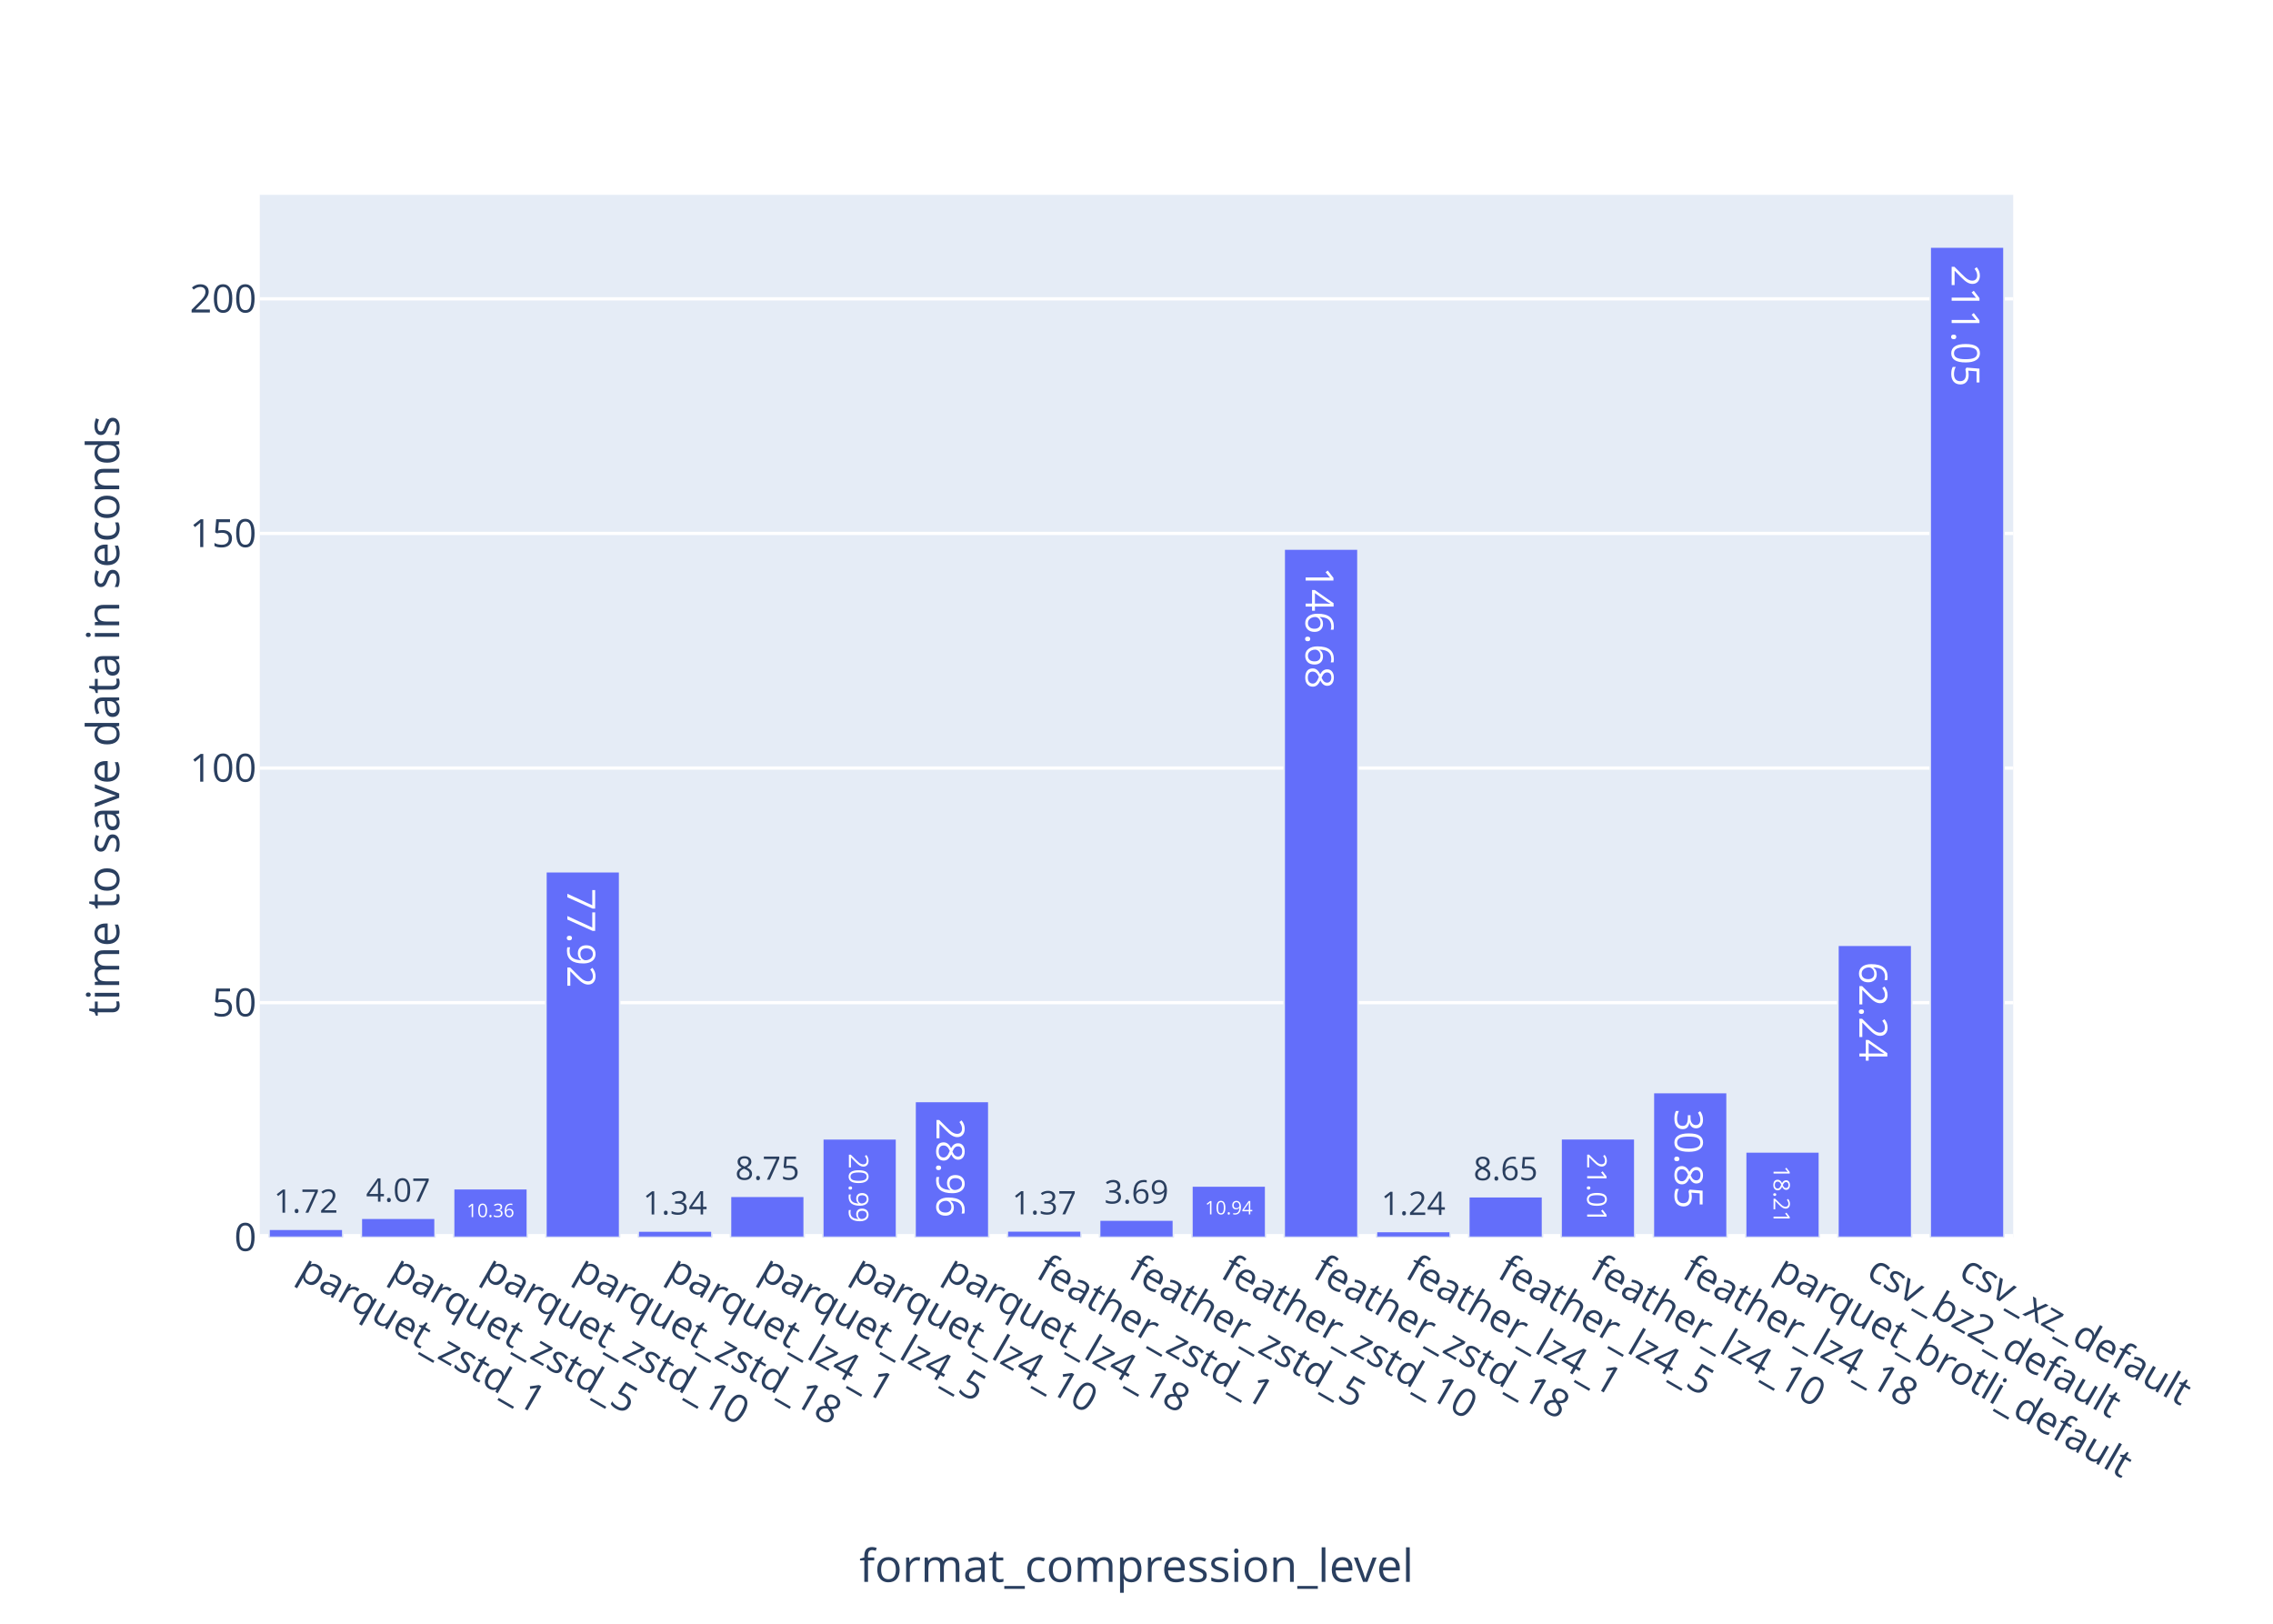
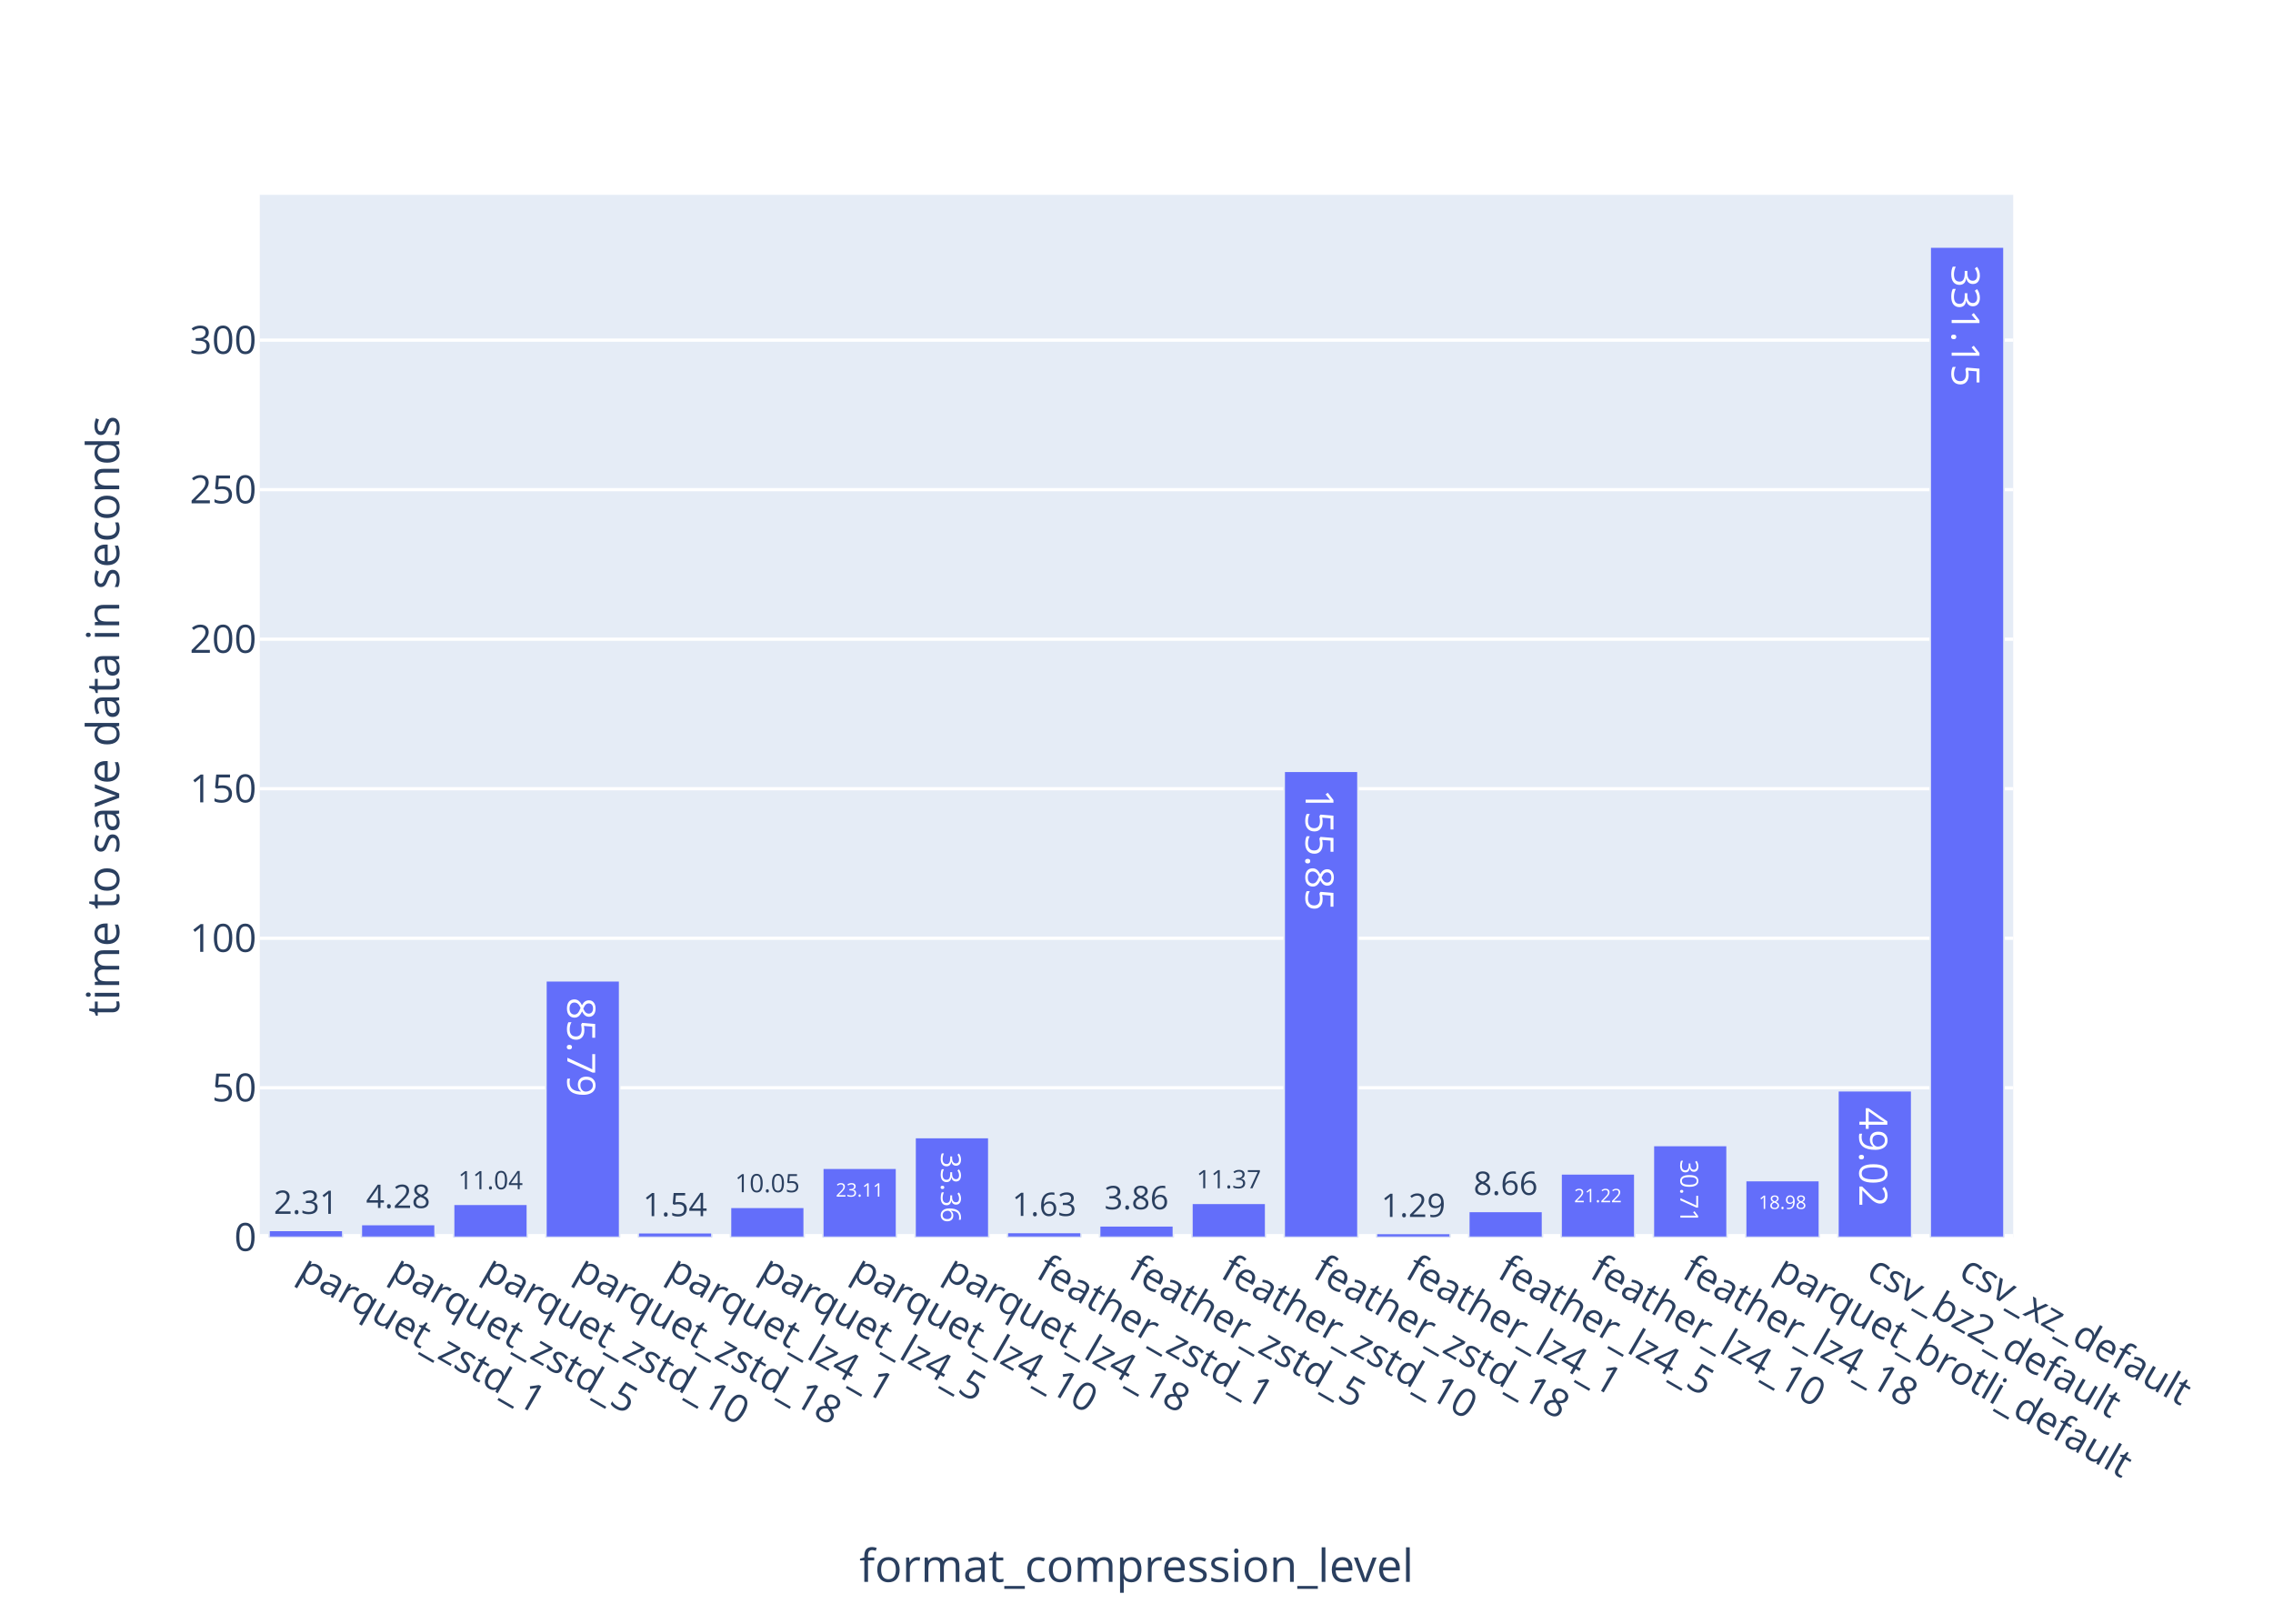
<svg xmlns="http://www.w3.org/2000/svg" class="main-svg" width="700" height="500" style="" viewBox="0 0 700 500">
  <rect x="0" y="0" width="700" height="500" style="fill: rgb(255, 255, 255); fill-opacity: 1;" />
-   <defs id="defs-3d1d3f">
+   <defs id="defs-17dd75">
    <g class="clips">
-       <clipPath id="clip3d1d3fxyplot" class="plotclip">
+       <clipPath id="clip17dd75xyplot" class="plotclip">
        <rect width="540" height="321" />
      </clipPath>
-       <clipPath class="axesclip" id="clip3d1d3fx">
+       <clipPath class="axesclip" id="clip17dd75x">
        <rect x="80" y="0" width="540" height="500" />
      </clipPath>
-       <clipPath class="axesclip" id="clip3d1d3fy">
+       <clipPath class="axesclip" id="clip17dd75y">
        <rect x="0" y="60" width="700" height="321" />
      </clipPath>
-       <clipPath class="axesclip" id="clip3d1d3fxy">
+       <clipPath class="axesclip" id="clip17dd75xy">
        <rect x="80" y="60" width="540" height="321" />
      </clipPath>
    </g>
    <g class="gradients" />
    <g class="patterns" />
  </defs>
  <g class="bglayer">
    <rect class="bg" x="80" y="60" width="540" height="321" style="fill: rgb(229, 236, 246); fill-opacity: 1; stroke-width: 0;" />
  </g>
  <g class="layer-below">
    <g class="imagelayer" />
    <g class="shapelayer" />
  </g>
  <g class="cartesianlayer">
    <g class="subplot xy">
      <g class="layer-subplot">
        <g class="shapelayer" />
        <g class="imagelayer" />
      </g>
      <g class="minor-gridlayer">
        <g class="x" />
        <g class="y" />
      </g>
      <g class="gridlayer">
        <g class="x" />
        <g class="y">
-           <path class="ygrid crisp" transform="translate(0,308.75)" d="M80,0h540" style="stroke: rgb(255, 255, 255); stroke-opacity: 1; stroke-width: 1px;" />
-           <path class="ygrid crisp" transform="translate(0,236.51)" d="M80,0h540" style="stroke: rgb(255, 255, 255); stroke-opacity: 1; stroke-width: 1px;" />
-           <path class="ygrid crisp" transform="translate(0,164.26)" d="M80,0h540" style="stroke: rgb(255, 255, 255); stroke-opacity: 1; stroke-width: 1px;" />
-           <path class="ygrid crisp" transform="translate(0,92.02)" d="M80,0h540" style="stroke: rgb(255, 255, 255); stroke-opacity: 1; stroke-width: 1px;" />
+           <path class="ygrid crisp" transform="translate(0,334.96)" d="M80,0h540" style="stroke: rgb(255, 255, 255); stroke-opacity: 1; stroke-width: 1px;" />
+           <path class="ygrid crisp" transform="translate(0,288.91)" d="M80,0h540" style="stroke: rgb(255, 255, 255); stroke-opacity: 1; stroke-width: 1px;" />
+           <path class="ygrid crisp" transform="translate(0,242.87)" d="M80,0h540" style="stroke: rgb(255, 255, 255); stroke-opacity: 1; stroke-width: 1px;" />
+           <path class="ygrid crisp" transform="translate(0,196.82)" d="M80,0h540" style="stroke: rgb(255, 255, 255); stroke-opacity: 1; stroke-width: 1px;" />
+           <path class="ygrid crisp" transform="translate(0,150.78)" d="M80,0h540" style="stroke: rgb(255, 255, 255); stroke-opacity: 1; stroke-width: 1px;" />
+           <path class="ygrid crisp" transform="translate(0,104.74)" d="M80,0h540" style="stroke: rgb(255, 255, 255); stroke-opacity: 1; stroke-width: 1px;" />
        </g>
      </g>
      <g class="zerolinelayer">
        <path class="yzl zl crisp" transform="translate(0,381)" d="M80,0h540" style="stroke: rgb(255, 255, 255); stroke-opacity: 1; stroke-width: 2px;" />
      </g>
      <g class="layer-between">
        <g class="shapelayer" />
        <g class="imagelayer" />
      </g>
      <path class="xlines-below" />
      <path class="ylines-below" />
      <g class="overlines-below" />
      <g class="xaxislayer-below" />
      <g class="yaxislayer-below" />
      <g class="overaxes-below" />
-       <g class="plot" transform="translate(80,60)" clip-path="url(#clip3d1d3fxyplot)">
+       <g class="plot" transform="translate(80,60)" clip-path="url(#clip17dd75xyplot)">
        <g class="barlayer mlayer">
          <g class="trace bars" style="opacity: 1;">
            <g class="points">
              <g class="point">
-                 <path d="M2.84,321V318.51H25.58V321Z" style="vector-effect: none; opacity: 1; stroke-width: 0.5px; fill: rgb(99, 110, 250); fill-opacity: 1; stroke: rgb(229, 236, 246); stroke-opacity: 1;" />
-                 <text class="bartext bartext-outside" text-anchor="middle" data-notex="1" x="0" y="0" style="font-family: 'Open Sans', verdana, arial, sans-serif; font-size: 12px; fill: rgb(42, 63, 95); fill-opacity: 1; white-space: pre;" transform="translate(14.21,313.4262)scale(0.8335395)">1.72</text>
-               </g>
-               <g class="point">
-                 <path d="M31.26,321V315.12H54V321Z" style="vector-effect: none; opacity: 1; stroke-width: 0.5px; fill: rgb(99, 110, 250); fill-opacity: 1; stroke: rgb(229, 236, 246); stroke-opacity: 1;" />
-                 <text class="bartext bartext-outside" text-anchor="middle" data-notex="1" x="0" y="0" style="font-family: 'Open Sans', verdana, arial, sans-serif; font-size: 12px; fill: rgb(42, 63, 95); fill-opacity: 1; white-space: pre;" transform="translate(42.63,310.0362)scale(0.8335395)">4.07</text>
-               </g>
-               <g class="point">
-                 <path d="M59.68,321V306.03H82.42V321Z" style="vector-effect: none; opacity: 1; stroke-width: 0.5px; fill: rgb(99, 110, 250); fill-opacity: 1; stroke: rgb(229, 236, 246); stroke-opacity: 1;" />
-                 <text class="bartext bartext-inside" text-anchor="middle" data-notex="1" x="0" y="0" style="font-family: 'Open Sans', verdana, arial, sans-serif; font-size: 12px; fill: rgb(255, 255, 255); fill-opacity: 1; white-space: pre;" transform="translate(71.05,314.7848)scale(0.4795703)">10.36</text>
-               </g>
-               <g class="point">
-                 <path d="M88.11,321V208.41H110.84V321Z" style="vector-effect: none; opacity: 1; stroke-width: 0.5px; fill: rgb(99, 110, 250); fill-opacity: 1; stroke: rgb(229, 236, 246); stroke-opacity: 1;" />
-                 <text class="bartext bartext-inside" text-anchor="middle" data-notex="1" x="0" y="0" style="font-family: 'Open Sans', verdana, arial, sans-serif; font-size: 12px; fill: rgb(255, 255, 255); fill-opacity: 1; white-space: pre;" transform="translate(99.475,233.6131)rotate(90 0 -4.75)">77.92</text>
-               </g>
-               <g class="point">
-                 <path d="M116.53,321V319.06H139.26V321Z" style="vector-effect: none; opacity: 1; stroke-width: 0.5px; fill: rgb(99, 110, 250); fill-opacity: 1; stroke: rgb(229, 236, 246); stroke-opacity: 1;" />
-                 <text class="bartext bartext-outside" text-anchor="middle" data-notex="1" x="0" y="0" style="font-family: 'Open Sans', verdana, arial, sans-serif; font-size: 12px; fill: rgb(42, 63, 95); fill-opacity: 1; white-space: pre;" transform="translate(127.895,313.9771)scale(0.833173)">1.34</text>
-               </g>
-               <g class="point">
-                 <path d="M144.95,321V308.36H167.68V321Z" style="vector-effect: none; opacity: 1; stroke-width: 0.5px; fill: rgb(99, 110, 250); fill-opacity: 1; stroke: rgb(229, 236, 246); stroke-opacity: 1;" />
-                 <text class="bartext bartext-outside" text-anchor="middle" data-notex="1" x="0" y="0" style="font-family: 'Open Sans', verdana, arial, sans-serif; font-size: 12px; fill: rgb(42, 63, 95); fill-opacity: 1; white-space: pre;" transform="translate(156.315,303.2771)scale(0.833173)">8.75</text>
-               </g>
-               <g class="point">
-                 <path d="M173.37,321V290.67H196.11V321Z" style="vector-effect: none; opacity: 1; stroke-width: 0.5px; fill: rgb(99, 110, 250); fill-opacity: 1; stroke: rgb(229, 236, 246); stroke-opacity: 1;" />
-                 <text class="bartext bartext-inside" text-anchor="middle" data-notex="1" x="0" y="0" style="font-family: 'Open Sans', verdana, arial, sans-serif; font-size: 12px; fill: rgb(255, 255, 255); fill-opacity: 1; white-space: pre;" transform="translate(184.74,309.1458)scale(0.6970098)rotate(90 0 -4.75)">20.99</text>
-               </g>
-               <g class="point">
-                 <path d="M201.79,321V279.16H224.53V321Z" style="vector-effect: none; opacity: 1; stroke-width: 0.5px; fill: rgb(99, 110, 250); fill-opacity: 1; stroke: rgb(229, 236, 246); stroke-opacity: 1;" />
-                 <text class="bartext bartext-inside" text-anchor="middle" data-notex="1" x="0" y="0" style="font-family: 'Open Sans', verdana, arial, sans-serif; font-size: 12px; fill: rgb(255, 255, 255); fill-opacity: 1; white-space: pre;" transform="translate(213.16,304.3631)rotate(90 0 -4.75)">28.96</text>
-               </g>
-               <g class="point">
-                 <path d="M230.21,321V319.02H252.95V321Z" style="vector-effect: none; opacity: 1; stroke-width: 0.5px; fill: rgb(99, 110, 250); fill-opacity: 1; stroke: rgb(229, 236, 246); stroke-opacity: 1;" />
-                 <text class="bartext bartext-outside" text-anchor="middle" data-notex="1" x="0" y="0" style="font-family: 'Open Sans', verdana, arial, sans-serif; font-size: 12px; fill: rgb(42, 63, 95); fill-opacity: 1; white-space: pre;" transform="translate(241.58,313.9362)scale(0.8335395)">1.37</text>
-               </g>
-               <g class="point">
-                 <path d="M258.63,321V315.67H281.37V321Z" style="vector-effect: none; opacity: 1; stroke-width: 0.5px; fill: rgb(99, 110, 250); fill-opacity: 1; stroke: rgb(229, 236, 246); stroke-opacity: 1;" />
-                 <text class="bartext bartext-outside" text-anchor="middle" data-notex="1" x="0" y="0" style="font-family: 'Open Sans', verdana, arial, sans-serif; font-size: 12px; fill: rgb(42, 63, 95); fill-opacity: 1; white-space: pre;" transform="translate(270,310.5862)scale(0.8335395)">3.69</text>
-               </g>
-               <g class="point">
-                 <path d="M287.05,321V305.19H309.79V321Z" style="vector-effect: none; opacity: 1; stroke-width: 0.5px; fill: rgb(99, 110, 250); fill-opacity: 1; stroke: rgb(229, 236, 246); stroke-opacity: 1;" />
-                 <text class="bartext bartext-inside" text-anchor="middle" data-notex="1" x="0" y="0" style="font-family: 'Open Sans', verdana, arial, sans-serif; font-size: 12px; fill: rgb(255, 255, 255); fill-opacity: 1; white-space: pre;" transform="translate(298.42,313.9448)scale(0.4795703)">10.94</text>
-               </g>
-               <g class="point">
-                 <path d="M315.47,321V109.06H338.21V321Z" style="vector-effect: none; opacity: 1; stroke-width: 0.5px; fill: rgb(99, 110, 250); fill-opacity: 1; stroke: rgb(229, 236, 246); stroke-opacity: 1;" />
-                 <text class="bartext bartext-inside" text-anchor="middle" data-notex="1" x="0" y="0" style="font-family: 'Open Sans', verdana, arial, sans-serif; font-size: 12px; fill: rgb(255, 255, 255); fill-opacity: 1; white-space: pre;" transform="translate(326.84,138.0756)rotate(90 0 -4.75)">146.68</text>
-               </g>
-               <g class="point">
-                 <path d="M343.89,321V319.21H366.63V321Z" style="vector-effect: none; opacity: 1; stroke-width: 0.5px; fill: rgb(99, 110, 250); fill-opacity: 1; stroke: rgb(229, 236, 246); stroke-opacity: 1;" />
-                 <text class="bartext bartext-outside" text-anchor="middle" data-notex="1" x="0" y="0" style="font-family: 'Open Sans', verdana, arial, sans-serif; font-size: 12px; fill: rgb(42, 63, 95); fill-opacity: 1; white-space: pre;" transform="translate(355.26,314.1262)scale(0.8335395)">1.24</text>
-               </g>
-               <g class="point">
-                 <path d="M372.32,321V308.5H395.05V321Z" style="vector-effect: none; opacity: 1; stroke-width: 0.5px; fill: rgb(99, 110, 250); fill-opacity: 1; stroke: rgb(229, 236, 246); stroke-opacity: 1;" />
-                 <text class="bartext bartext-outside" text-anchor="middle" data-notex="1" x="0" y="0" style="font-family: 'Open Sans', verdana, arial, sans-serif; font-size: 12px; fill: rgb(42, 63, 95); fill-opacity: 1; white-space: pre;" transform="translate(383.685,303.4171)scale(0.833173)">8.65</text>
-               </g>
-               <g class="point">
-                 <path d="M400.74,321V290.64H423.47V321Z" style="vector-effect: none; opacity: 1; stroke-width: 0.5px; fill: rgb(99, 110, 250); fill-opacity: 1; stroke: rgb(229, 236, 246); stroke-opacity: 1;" />
-                 <text class="bartext bartext-inside" text-anchor="middle" data-notex="1" x="0" y="0" style="font-family: 'Open Sans', verdana, arial, sans-serif; font-size: 12px; fill: rgb(255, 255, 255); fill-opacity: 1; white-space: pre;" transform="translate(412.105,309.1349)scale(0.6978693)rotate(90 0 -4.75)">21.01</text>
-               </g>
-               <g class="point">
-                 <path d="M429.16,321V276.42H451.89V321Z" style="vector-effect: none; opacity: 1; stroke-width: 0.5px; fill: rgb(99, 110, 250); fill-opacity: 1; stroke: rgb(229, 236, 246); stroke-opacity: 1;" />
-                 <text class="bartext bartext-inside" text-anchor="middle" data-notex="1" x="0" y="0" style="font-family: 'Open Sans', verdana, arial, sans-serif; font-size: 12px; fill: rgb(255, 255, 255); fill-opacity: 1; white-space: pre;" transform="translate(440.525,301.6231)rotate(90 0 -4.75)">30.85</text>
-               </g>
-               <g class="point">
-                 <path d="M457.58,321V294.69H480.32V321Z" style="vector-effect: none; opacity: 1; stroke-width: 0.5px; fill: rgb(99, 110, 250); fill-opacity: 1; stroke: rgb(229, 236, 246); stroke-opacity: 1;" />
-                 <text class="bartext bartext-inside" text-anchor="middle" data-notex="1" x="0" y="0" style="font-family: 'Open Sans', verdana, arial, sans-serif; font-size: 12px; fill: rgb(255, 255, 255); fill-opacity: 1; white-space: pre;" transform="translate(468.95,310.6088)scale(0.5818442)rotate(90 0 -4.75)">18.21</text>
-               </g>
-               <g class="point">
-                 <path d="M486,321V231.07H508.74V321Z" style="vector-effect: none; opacity: 1; stroke-width: 0.5px; fill: rgb(99, 110, 250); fill-opacity: 1; stroke: rgb(229, 236, 246); stroke-opacity: 1;" />
-                 <text class="bartext bartext-inside" text-anchor="middle" data-notex="1" x="0" y="0" style="font-family: 'Open Sans', verdana, arial, sans-serif; font-size: 12px; fill: rgb(255, 255, 255); fill-opacity: 1; white-space: pre;" transform="translate(497.37,256.2731)rotate(90 0 -4.75)">62.24</text>
+                 <path d="M2.84,321V318.87H25.58V321Z" style="vector-effect: none; opacity: 1; stroke-width: 0.5px; fill: rgb(99, 110, 250); fill-opacity: 1; stroke: rgb(229, 236, 246); stroke-opacity: 1;" />
+                 <text class="bartext bartext-outside" text-anchor="middle" data-notex="1" x="0" y="0" style="font-family: 'Open Sans', verdana, arial, sans-serif; font-size: 12px; fill: rgb(42, 63, 95); fill-opacity: 1; white-space: pre;" transform="translate(14.21,313.7862)scale(0.8335395)">2.31</text>
+               </g>
+               <g class="point">
+                 <path d="M31.26,321V317.06H54V321Z" style="vector-effect: none; opacity: 1; stroke-width: 0.5px; fill: rgb(99, 110, 250); fill-opacity: 1; stroke: rgb(229, 236, 246); stroke-opacity: 1;" />
+                 <text class="bartext bartext-outside" text-anchor="middle" data-notex="1" x="0" y="0" style="font-family: 'Open Sans', verdana, arial, sans-serif; font-size: 12px; fill: rgb(42, 63, 95); fill-opacity: 1; white-space: pre;" transform="translate(42.63,311.9762)scale(0.8335395)">4.28</text>
+               </g>
+               <g class="point">
+                 <path d="M59.68,321V310.83H82.42V321Z" style="vector-effect: none; opacity: 1; stroke-width: 0.5px; fill: rgb(99, 110, 250); fill-opacity: 1; stroke: rgb(229, 236, 246); stroke-opacity: 1;" />
+                 <text class="bartext bartext-outside" text-anchor="middle" data-notex="1" x="0" y="0" style="font-family: 'Open Sans', verdana, arial, sans-serif; font-size: 12px; fill: rgb(42, 63, 95); fill-opacity: 1; white-space: pre;" transform="translate(71.05,306.2014)scale(0.6514593)">11.04</text>
+               </g>
+               <g class="point">
+                 <path d="M88.11,321V242H110.84V321Z" style="vector-effect: none; opacity: 1; stroke-width: 0.5px; fill: rgb(99, 110, 250); fill-opacity: 1; stroke: rgb(229, 236, 246); stroke-opacity: 1;" />
+                 <text class="bartext bartext-inside" text-anchor="middle" data-notex="1" x="0" y="0" style="font-family: 'Open Sans', verdana, arial, sans-serif; font-size: 12px; fill: rgb(255, 255, 255); fill-opacity: 1; white-space: pre;" transform="translate(99.475,267.2031)rotate(90 0 -4.75)">85.79</text>
+               </g>
+               <g class="point">
+                 <path d="M116.53,321V319.58H139.26V321Z" style="vector-effect: none; opacity: 1; stroke-width: 0.5px; fill: rgb(99, 110, 250); fill-opacity: 1; stroke: rgb(229, 236, 246); stroke-opacity: 1;" />
+                 <text class="bartext bartext-outside" text-anchor="middle" data-notex="1" x="0" y="0" style="font-family: 'Open Sans', verdana, arial, sans-serif; font-size: 12px; fill: rgb(42, 63, 95); fill-opacity: 1; white-space: pre;" transform="translate(127.895,314.4971)scale(0.833173)">1.54</text>
+               </g>
+               <g class="point">
+                 <path d="M144.95,321V311.75H167.68V321Z" style="vector-effect: none; opacity: 1; stroke-width: 0.5px; fill: rgb(99, 110, 250); fill-opacity: 1; stroke: rgb(229, 236, 246); stroke-opacity: 1;" />
+                 <text class="bartext bartext-outside" text-anchor="middle" data-notex="1" x="0" y="0" style="font-family: 'Open Sans', verdana, arial, sans-serif; font-size: 12px; fill: rgb(42, 63, 95); fill-opacity: 1; white-space: pre;" transform="translate(156.315,307.1221)scale(0.6511728)">10.05</text>
+               </g>
+               <g class="point">
+                 <path d="M173.37,321V299.72H196.11V321Z" style="vector-effect: none; opacity: 1; stroke-width: 0.5px; fill: rgb(99, 110, 250); fill-opacity: 1; stroke: rgb(229, 236, 246); stroke-opacity: 1;" />
+                 <text class="bartext bartext-inside" text-anchor="middle" data-notex="1" x="0" y="0" style="font-family: 'Open Sans', verdana, arial, sans-serif; font-size: 12px; fill: rgb(255, 255, 255); fill-opacity: 1; white-space: pre;" transform="translate(184.74,308.4748)scale(0.4795703)">23.11</text>
+               </g>
+               <g class="point">
+                 <path d="M201.79,321V290.28H224.53V321Z" style="vector-effect: none; opacity: 1; stroke-width: 0.5px; fill: rgb(99, 110, 250); fill-opacity: 1; stroke: rgb(229, 236, 246); stroke-opacity: 1;" />
+                 <text class="bartext bartext-inside" text-anchor="middle" data-notex="1" x="0" y="0" style="font-family: 'Open Sans', verdana, arial, sans-serif; font-size: 12px; fill: rgb(255, 255, 255); fill-opacity: 1; white-space: pre;" transform="translate(213.16,309.0039)scale(0.7081826)rotate(90 0 -4.75)">33.36</text>
+               </g>
+               <g class="point">
+                 <path d="M230.21,321V319.5H252.95V321Z" style="vector-effect: none; opacity: 1; stroke-width: 0.5px; fill: rgb(99, 110, 250); fill-opacity: 1; stroke: rgb(229, 236, 246); stroke-opacity: 1;" />
+                 <text class="bartext bartext-outside" text-anchor="middle" data-notex="1" x="0" y="0" style="font-family: 'Open Sans', verdana, arial, sans-serif; font-size: 12px; fill: rgb(42, 63, 95); fill-opacity: 1; white-space: pre;" transform="translate(241.58,314.4162)scale(0.8335395)">1.63</text>
+               </g>
+               <g class="point">
+                 <path d="M258.63,321V317.45H281.37V321Z" style="vector-effect: none; opacity: 1; stroke-width: 0.5px; fill: rgb(99, 110, 250); fill-opacity: 1; stroke: rgb(229, 236, 246); stroke-opacity: 1;" />
+                 <text class="bartext bartext-outside" text-anchor="middle" data-notex="1" x="0" y="0" style="font-family: 'Open Sans', verdana, arial, sans-serif; font-size: 12px; fill: rgb(42, 63, 95); fill-opacity: 1; white-space: pre;" transform="translate(270,312.3662)scale(0.8335395)">3.86</text>
+               </g>
+               <g class="point">
+                 <path d="M287.05,321V310.53H309.79V321Z" style="vector-effect: none; opacity: 1; stroke-width: 0.5px; fill: rgb(99, 110, 250); fill-opacity: 1; stroke: rgb(229, 236, 246); stroke-opacity: 1;" />
+                 <text class="bartext bartext-outside" text-anchor="middle" data-notex="1" x="0" y="0" style="font-family: 'Open Sans', verdana, arial, sans-serif; font-size: 12px; fill: rgb(42, 63, 95); fill-opacity: 1; white-space: pre;" transform="translate(298.42,305.9014)scale(0.6514593)">11.37</text>
+               </g>
+               <g class="point">
+                 <path d="M315.47,321V177.48H338.21V321Z" style="vector-effect: none; opacity: 1; stroke-width: 0.5px; fill: rgb(99, 110, 250); fill-opacity: 1; stroke: rgb(229, 236, 246); stroke-opacity: 1;" />
+                 <text class="bartext bartext-inside" text-anchor="middle" data-notex="1" x="0" y="0" style="font-family: 'Open Sans', verdana, arial, sans-serif; font-size: 12px; fill: rgb(255, 255, 255); fill-opacity: 1; white-space: pre;" transform="translate(326.84,206.4956)rotate(90 0 -4.75)">155.85</text>
+               </g>
+               <g class="point">
+                 <path d="M343.89,321V319.81H366.63V321Z" style="vector-effect: none; opacity: 1; stroke-width: 0.5px; fill: rgb(99, 110, 250); fill-opacity: 1; stroke: rgb(229, 236, 246); stroke-opacity: 1;" />
+                 <text class="bartext bartext-outside" text-anchor="middle" data-notex="1" x="0" y="0" style="font-family: 'Open Sans', verdana, arial, sans-serif; font-size: 12px; fill: rgb(42, 63, 95); fill-opacity: 1; white-space: pre;" transform="translate(355.26,314.7262)scale(0.8335395)">1.29</text>
+               </g>
+               <g class="point">
+                 <path d="M372.32,321V313.03H395.05V321Z" style="vector-effect: none; opacity: 1; stroke-width: 0.5px; fill: rgb(99, 110, 250); fill-opacity: 1; stroke: rgb(229, 236, 246); stroke-opacity: 1;" />
+                 <text class="bartext bartext-outside" text-anchor="middle" data-notex="1" x="0" y="0" style="font-family: 'Open Sans', verdana, arial, sans-serif; font-size: 12px; fill: rgb(42, 63, 95); fill-opacity: 1; white-space: pre;" transform="translate(383.685,307.9471)scale(0.833173)">8.66</text>
+               </g>
+               <g class="point">
+                 <path d="M400.74,321V301.46H423.47V321Z" style="vector-effect: none; opacity: 1; stroke-width: 0.5px; fill: rgb(99, 110, 250); fill-opacity: 1; stroke: rgb(229, 236, 246); stroke-opacity: 1;" />
+                 <text class="bartext bartext-inside" text-anchor="middle" data-notex="1" x="0" y="0" style="font-family: 'Open Sans', verdana, arial, sans-serif; font-size: 12px; fill: rgb(255, 255, 255); fill-opacity: 1; white-space: pre;" transform="translate(412.105,310.2114)scale(0.4792838)">21.22</text>
+               </g>
+               <g class="point">
+                 <path d="M429.16,321V292.72H451.89V321Z" style="vector-effect: none; opacity: 1; stroke-width: 0.5px; fill: rgb(99, 110, 250); fill-opacity: 1; stroke: rgb(229, 236, 246); stroke-opacity: 1;" />
+                 <text class="bartext bartext-inside" text-anchor="middle" data-notex="1" x="0" y="0" style="font-family: 'Open Sans', verdana, arial, sans-serif; font-size: 12px; fill: rgb(255, 255, 255); fill-opacity: 1; white-space: pre;" transform="translate(440.525,309.8918)scale(0.6382811)rotate(90 0 -4.75)">30.71</text>
+               </g>
+               <g class="point">
+                 <path d="M457.58,321V303.52H480.32V321Z" style="vector-effect: none; opacity: 1; stroke-width: 0.5px; fill: rgb(99, 110, 250); fill-opacity: 1; stroke: rgb(229, 236, 246); stroke-opacity: 1;" />
+                 <text class="bartext bartext-inside" text-anchor="middle" data-notex="1" x="0" y="0" style="font-family: 'Open Sans', verdana, arial, sans-serif; font-size: 12px; fill: rgb(255, 255, 255); fill-opacity: 1; white-space: pre;" transform="translate(468.95,312.2748)scale(0.4795703)">18.98</text>
+               </g>
+               <g class="point">
+                 <path d="M486,321V275.86H508.74V321Z" style="vector-effect: none; opacity: 1; stroke-width: 0.5px; fill: rgb(99, 110, 250); fill-opacity: 1; stroke: rgb(229, 236, 246); stroke-opacity: 1;" />
+                 <text class="bartext bartext-inside" text-anchor="middle" data-notex="1" x="0" y="0" style="font-family: 'Open Sans', verdana, arial, sans-serif; font-size: 12px; fill: rgb(255, 255, 255); fill-opacity: 1; white-space: pre;" transform="translate(497.37,301.0631)rotate(90 0 -4.75)">49.02</text>
              </g>
              <g class="point">
                <path d="M514.42,321V16.05H537.16V321Z" style="vector-effect: none; opacity: 1; stroke-width: 0.5px; fill: rgb(99, 110, 250); fill-opacity: 1; stroke: rgb(229, 236, 246); stroke-opacity: 1;" />
-                 <text class="bartext bartext-inside" text-anchor="middle" data-notex="1" x="0" y="0" style="font-family: 'Open Sans', verdana, arial, sans-serif; font-size: 12px; fill: rgb(255, 255, 255); fill-opacity: 1; white-space: pre;" transform="translate(525.79,45.06562)rotate(90 0 -4.75)">211.05</text>
+                 <text class="bartext bartext-inside" text-anchor="middle" data-notex="1" x="0" y="0" style="font-family: 'Open Sans', verdana, arial, sans-serif; font-size: 12px; fill: rgb(255, 255, 255); fill-opacity: 1; white-space: pre;" transform="translate(525.79,45.06562)rotate(90 0 -4.75)">331.15</text>
              </g>
            </g>
          </g>
        </g>
      </g>
      <g class="overplot" />
      <path class="xlines-above crisp" d="M0,0" style="fill: none;" />
      <path class="ylines-above crisp" d="M0,0" style="fill: none;" />
      <g class="overlines-above" />
      <g class="xaxislayer-above">
        <g class="xtick">
          <text text-anchor="start" x="0" y="394" transform="translate(94.21,0) rotate(30,0,388)" style="font-family: 'Open Sans', verdana, arial, sans-serif; font-size: 12px; fill: rgb(42, 63, 95); fill-opacity: 1; white-space: pre; opacity: 1;">parquet_zstd_1</text>
        </g>
        <g class="xtick">
          <text text-anchor="start" x="0" y="394" transform="translate(122.63,0) rotate(30,0,388)" style="font-family: 'Open Sans', verdana, arial, sans-serif; font-size: 12px; fill: rgb(42, 63, 95); fill-opacity: 1; white-space: pre; opacity: 1;">parquet_zstd_5</text>
        </g>
        <g class="xtick">
          <text text-anchor="start" x="0" y="394" transform="translate(151.05,0) rotate(30,0,388)" style="font-family: 'Open Sans', verdana, arial, sans-serif; font-size: 12px; fill: rgb(42, 63, 95); fill-opacity: 1; white-space: pre; opacity: 1;">parquet_zstd_10</text>
        </g>
        <g class="xtick">
          <text text-anchor="start" x="0" y="394" transform="translate(179.47,0) rotate(30,0,388)" style="font-family: 'Open Sans', verdana, arial, sans-serif; font-size: 12px; fill: rgb(42, 63, 95); fill-opacity: 1; white-space: pre; opacity: 1;">parquet_zstd_18</text>
        </g>
        <g class="xtick">
          <text text-anchor="start" x="0" y="394" transform="translate(207.89,0) rotate(30,0,388)" style="font-family: 'Open Sans', verdana, arial, sans-serif; font-size: 12px; fill: rgb(42, 63, 95); fill-opacity: 1; white-space: pre; opacity: 1;">parquet_lz4_1</text>
        </g>
        <g class="xtick">
          <text text-anchor="start" x="0" y="394" transform="translate(236.32,0) rotate(30,0,388)" style="font-family: 'Open Sans', verdana, arial, sans-serif; font-size: 12px; fill: rgb(42, 63, 95); fill-opacity: 1; white-space: pre; opacity: 1;">parquet_lz4_5</text>
        </g>
        <g class="xtick">
          <text text-anchor="start" x="0" y="394" transform="translate(264.74,0) rotate(30,0,388)" style="font-family: 'Open Sans', verdana, arial, sans-serif; font-size: 12px; fill: rgb(42, 63, 95); fill-opacity: 1; white-space: pre; opacity: 1;">parquet_lz4_10</text>
        </g>
        <g class="xtick">
          <text text-anchor="start" x="0" y="394" transform="translate(293.16,0) rotate(30,0,388)" style="font-family: 'Open Sans', verdana, arial, sans-serif; font-size: 12px; fill: rgb(42, 63, 95); fill-opacity: 1; white-space: pre; opacity: 1;">parquet_lz4_18</text>
        </g>
        <g class="xtick">
          <text text-anchor="start" x="0" y="394" transform="translate(321.58,0) rotate(30,0,388)" style="font-family: 'Open Sans', verdana, arial, sans-serif; font-size: 12px; fill: rgb(42, 63, 95); fill-opacity: 1; white-space: pre; opacity: 1;">feather_zstd_1</text>
        </g>
        <g class="xtick">
          <text text-anchor="start" x="0" y="394" transform="translate(350,0) rotate(30,0,388)" style="font-family: 'Open Sans', verdana, arial, sans-serif; font-size: 12px; fill: rgb(42, 63, 95); fill-opacity: 1; white-space: pre; opacity: 1;">feather_zstd_5</text>
        </g>
        <g class="xtick">
          <text text-anchor="start" x="0" y="394" transform="translate(378.42,0) rotate(30,0,388)" style="font-family: 'Open Sans', verdana, arial, sans-serif; font-size: 12px; fill: rgb(42, 63, 95); fill-opacity: 1; white-space: pre; opacity: 1;">feather_zstd_10</text>
        </g>
        <g class="xtick">
          <text text-anchor="start" x="0" y="394" transform="translate(406.84,0) rotate(30,0,388)" style="font-family: 'Open Sans', verdana, arial, sans-serif; font-size: 12px; fill: rgb(42, 63, 95); fill-opacity: 1; white-space: pre; opacity: 1;">feather_zstd_18</text>
        </g>
        <g class="xtick">
          <text text-anchor="start" x="0" y="394" transform="translate(435.26,0) rotate(30,0,388)" style="font-family: 'Open Sans', verdana, arial, sans-serif; font-size: 12px; fill: rgb(42, 63, 95); fill-opacity: 1; white-space: pre; opacity: 1;">feather_lz4_1</text>
        </g>
        <g class="xtick">
          <text text-anchor="start" x="0" y="394" transform="translate(463.68,0) rotate(30,0,388)" style="font-family: 'Open Sans', verdana, arial, sans-serif; font-size: 12px; fill: rgb(42, 63, 95); fill-opacity: 1; white-space: pre; opacity: 1;">feather_lz4_5</text>
        </g>
        <g class="xtick">
          <text text-anchor="start" x="0" y="394" transform="translate(492.11,0) rotate(30,0,388)" style="font-family: 'Open Sans', verdana, arial, sans-serif; font-size: 12px; fill: rgb(42, 63, 95); fill-opacity: 1; white-space: pre; opacity: 1;">feather_lz4_10</text>
        </g>
        <g class="xtick">
          <text text-anchor="start" x="0" y="394" transform="translate(520.53,0) rotate(30,0,388)" style="font-family: 'Open Sans', verdana, arial, sans-serif; font-size: 12px; fill: rgb(42, 63, 95); fill-opacity: 1; white-space: pre; opacity: 1;">feather_lz4_18</text>
        </g>
        <g class="xtick">
          <text text-anchor="start" x="0" y="394" transform="translate(548.95,0) rotate(30,0,388)" style="font-family: 'Open Sans', verdana, arial, sans-serif; font-size: 12px; fill: rgb(42, 63, 95); fill-opacity: 1; white-space: pre; opacity: 1;">parquet_brotli_default</text>
        </g>
        <g class="xtick">
          <text text-anchor="start" x="0" y="394" transform="translate(577.37,0) rotate(30,0,388)" style="font-family: 'Open Sans', verdana, arial, sans-serif; font-size: 12px; fill: rgb(42, 63, 95); fill-opacity: 1; white-space: pre; opacity: 1;">csv_bz2_default</text>
        </g>
        <g class="xtick">
          <text text-anchor="start" x="0" y="394" transform="translate(605.79,0) rotate(30,0,388)" style="font-family: 'Open Sans', verdana, arial, sans-serif; font-size: 12px; fill: rgb(42, 63, 95); fill-opacity: 1; white-space: pre; opacity: 1;">csv_xz_default</text>
        </g>
      </g>
      <g class="yaxislayer-above">
        <g class="ytick">
          <text text-anchor="end" x="79" y="4.2" transform="translate(0,381)" style="font-family: 'Open Sans', verdana, arial, sans-serif; font-size: 12px; fill: rgb(42, 63, 95); fill-opacity: 1; white-space: pre; opacity: 1;">0</text>
        </g>
        <g class="ytick">
-           <text text-anchor="end" x="79" y="4.2" style="font-family: 'Open Sans', verdana, arial, sans-serif; font-size: 12px; fill: rgb(42, 63, 95); fill-opacity: 1; white-space: pre; opacity: 1;" transform="translate(0,308.75)">50</text>
-         </g>
-         <g class="ytick">
-           <text text-anchor="end" x="79" y="4.2" style="font-family: 'Open Sans', verdana, arial, sans-serif; font-size: 12px; fill: rgb(42, 63, 95); fill-opacity: 1; white-space: pre; opacity: 1;" transform="translate(0,236.51)">100</text>
-         </g>
-         <g class="ytick">
-           <text text-anchor="end" x="79" y="4.2" style="font-family: 'Open Sans', verdana, arial, sans-serif; font-size: 12px; fill: rgb(42, 63, 95); fill-opacity: 1; white-space: pre; opacity: 1;" transform="translate(0,164.26)">150</text>
-         </g>
-         <g class="ytick">
-           <text text-anchor="end" x="79" y="4.2" style="font-family: 'Open Sans', verdana, arial, sans-serif; font-size: 12px; fill: rgb(42, 63, 95); fill-opacity: 1; white-space: pre; opacity: 1;" transform="translate(0,92.02)">200</text>
+           <text text-anchor="end" x="79" y="4.2" style="font-family: 'Open Sans', verdana, arial, sans-serif; font-size: 12px; fill: rgb(42, 63, 95); fill-opacity: 1; white-space: pre; opacity: 1;" transform="translate(0,334.96)">50</text>
+         </g>
+         <g class="ytick">
+           <text text-anchor="end" x="79" y="4.2" style="font-family: 'Open Sans', verdana, arial, sans-serif; font-size: 12px; fill: rgb(42, 63, 95); fill-opacity: 1; white-space: pre; opacity: 1;" transform="translate(0,288.91)">100</text>
+         </g>
+         <g class="ytick">
+           <text text-anchor="end" x="79" y="4.2" style="font-family: 'Open Sans', verdana, arial, sans-serif; font-size: 12px; fill: rgb(42, 63, 95); fill-opacity: 1; white-space: pre; opacity: 1;" transform="translate(0,242.87)">150</text>
+         </g>
+         <g class="ytick">
+           <text text-anchor="end" x="79" y="4.2" style="font-family: 'Open Sans', verdana, arial, sans-serif; font-size: 12px; fill: rgb(42, 63, 95); fill-opacity: 1; white-space: pre; opacity: 1;" transform="translate(0,196.82)">200</text>
+         </g>
+         <g class="ytick">
+           <text text-anchor="end" x="79" y="4.2" style="font-family: 'Open Sans', verdana, arial, sans-serif; font-size: 12px; fill: rgb(42, 63, 95); fill-opacity: 1; white-space: pre; opacity: 1;" transform="translate(0,150.78)">250</text>
+         </g>
+         <g class="ytick">
+           <text text-anchor="end" x="79" y="4.2" style="font-family: 'Open Sans', verdana, arial, sans-serif; font-size: 12px; fill: rgb(42, 63, 95); fill-opacity: 1; white-space: pre; opacity: 1;" transform="translate(0,104.74)">300</text>
        </g>
      </g>
      <g class="overaxes-above" />
    </g>
  </g>
  <g class="polarlayer" />
  <g class="smithlayer" />
  <g class="ternarylayer" />
  <g class="geolayer" />
  <g class="funnelarealayer" />
  <g class="pielayer" />
  <g class="iciclelayer" />
  <g class="treemaplayer" />
  <g class="sunburstlayer" />
  <g class="glimages" />
-   <defs id="topdefs-3d1d3f">
+   <defs id="topdefs-17dd75">
    <g class="clips" />
  </defs>
  <g class="layer-above">
    <g class="imagelayer" />
    <g class="shapelayer" />
  </g>
  <g class="infolayer">
    <g class="g-gtitle" />
    <g class="g-xtitle">
      <text class="xtitle" x="350" y="487.099" text-anchor="middle" style="font-family: 'Open Sans', verdana, arial, sans-serif; font-size: 14px; fill: rgb(42, 63, 95); opacity: 1; white-space: pre;">format_compression_level</text>
    </g>
    <g class="g-ytitle">
      <text class="ytitle" transform="rotate(-90,36.70938,220.5)" x="36.709" y="220.5" text-anchor="middle" style="font-family: 'Open Sans', verdana, arial, sans-serif; font-size: 14px; fill: rgb(42, 63, 95); opacity: 1; white-space: pre;">time to save data in seconds</text>
    </g>
  </g>
</svg>
